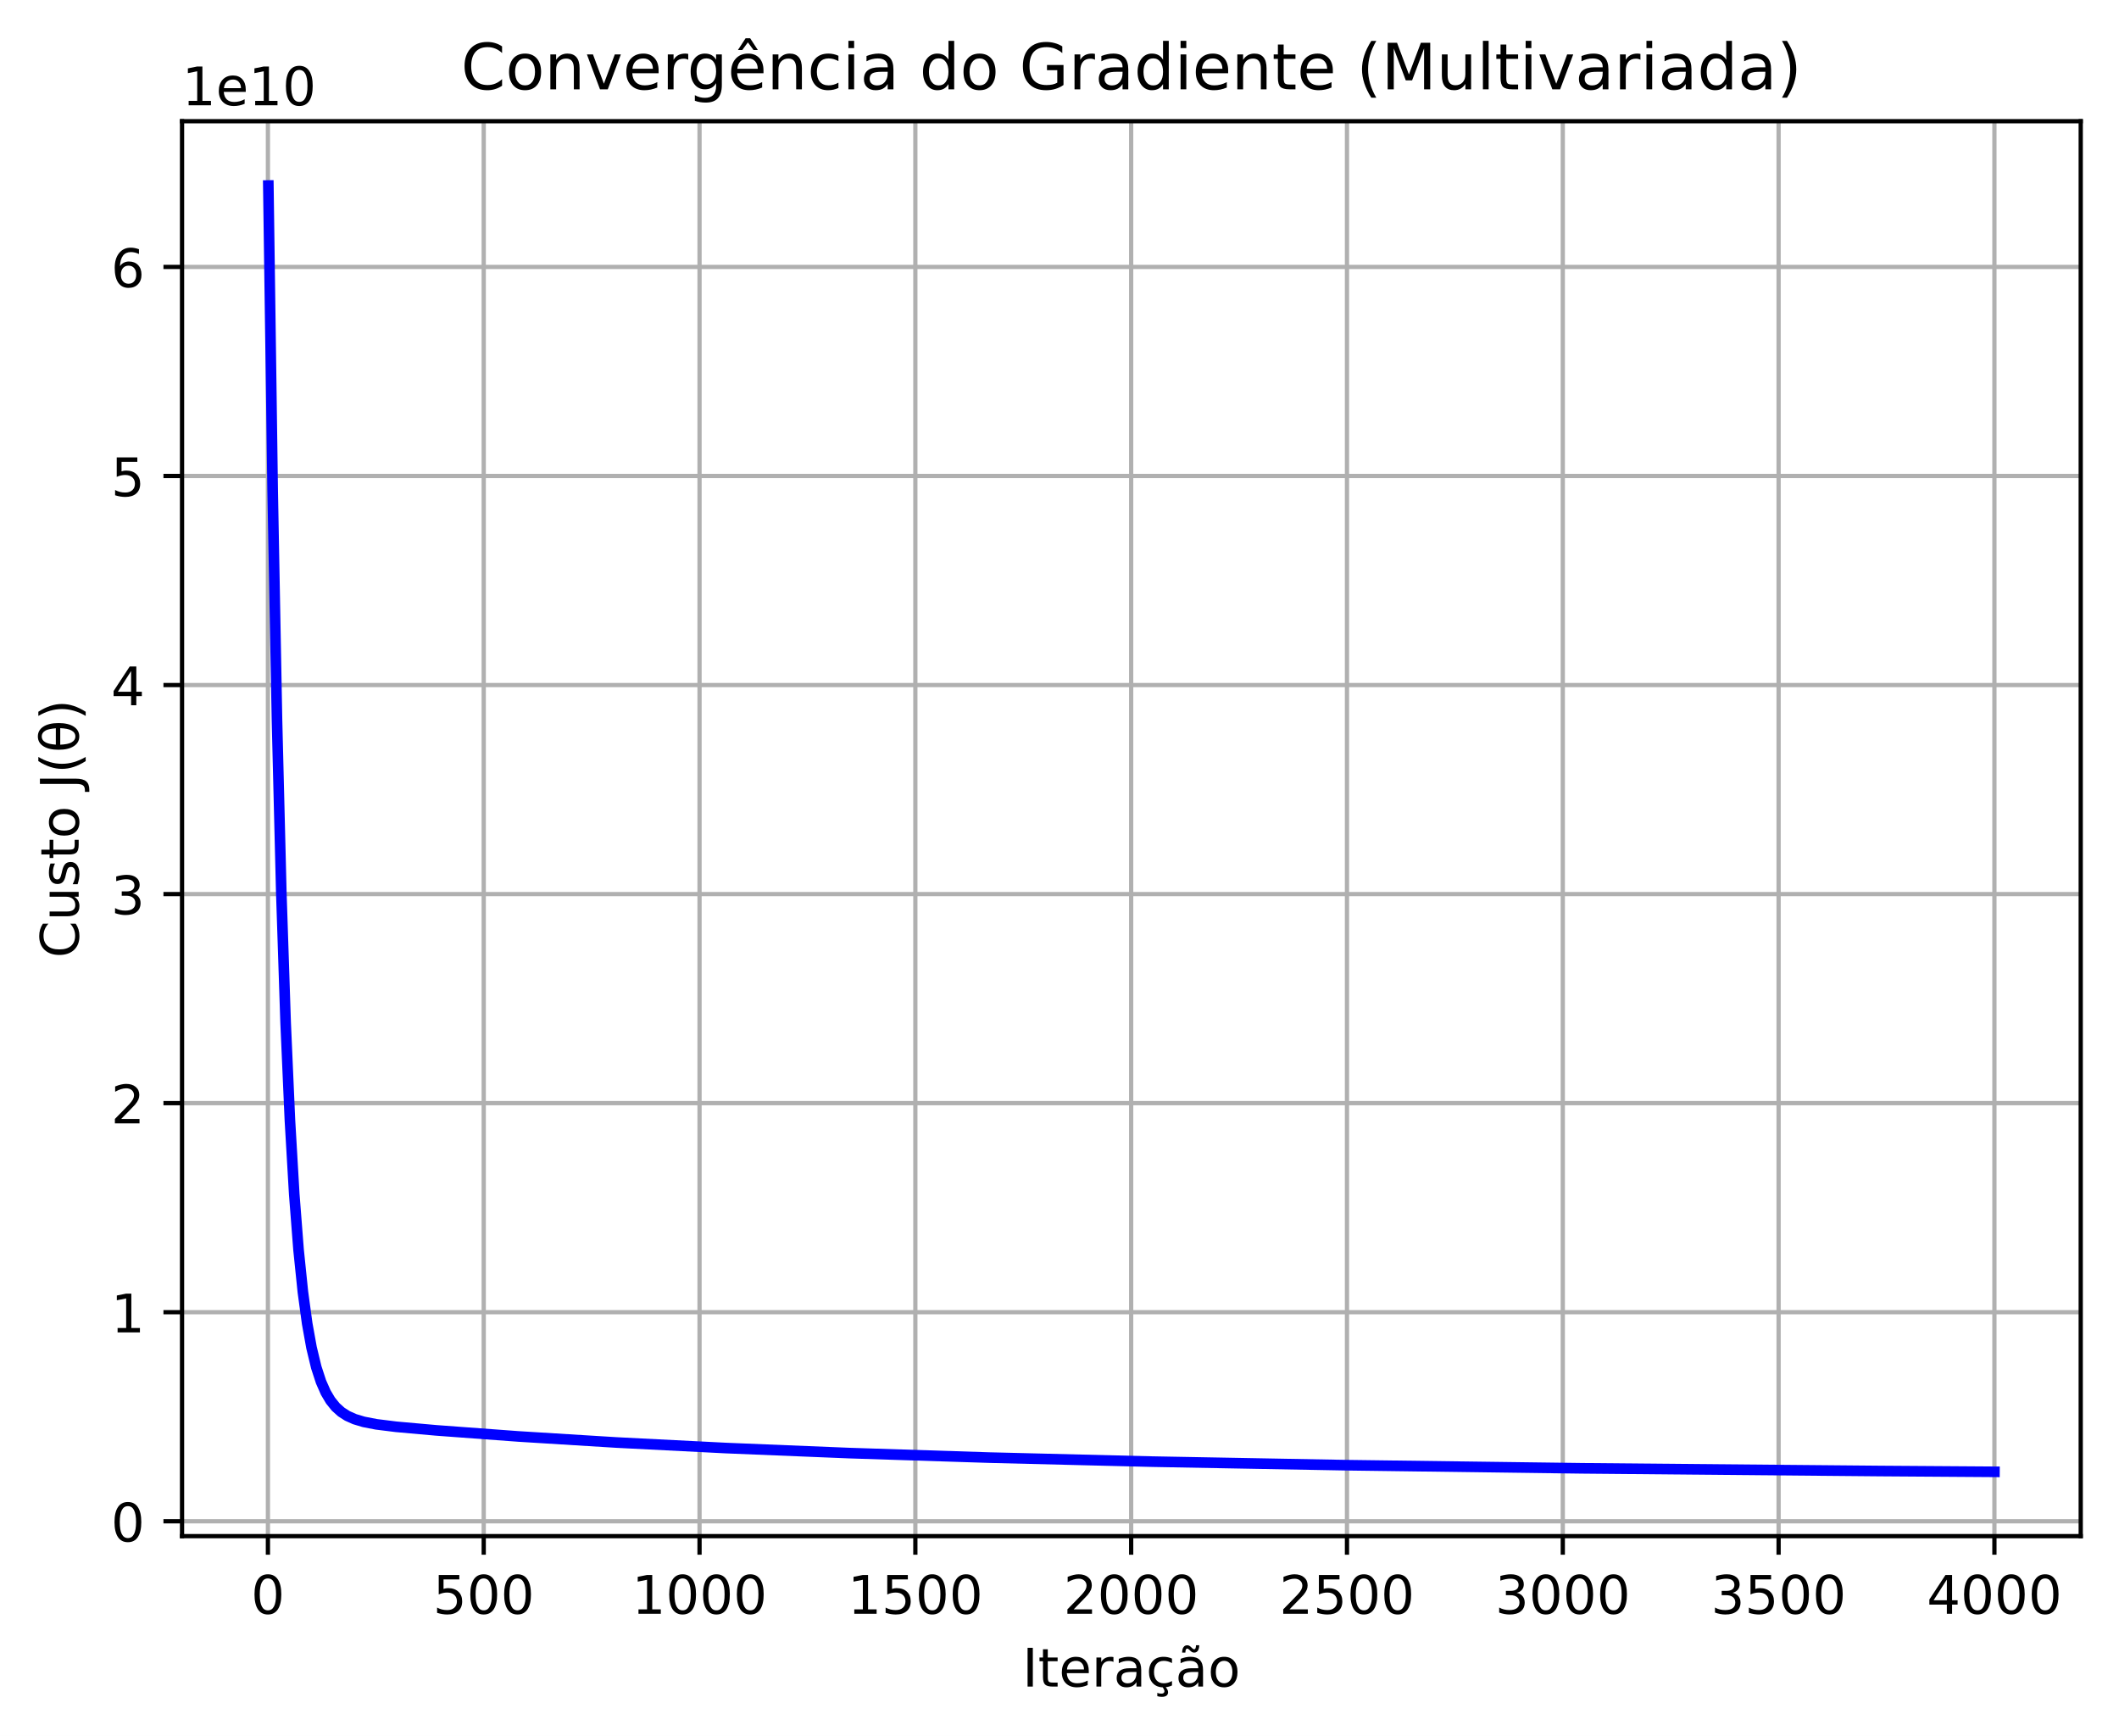
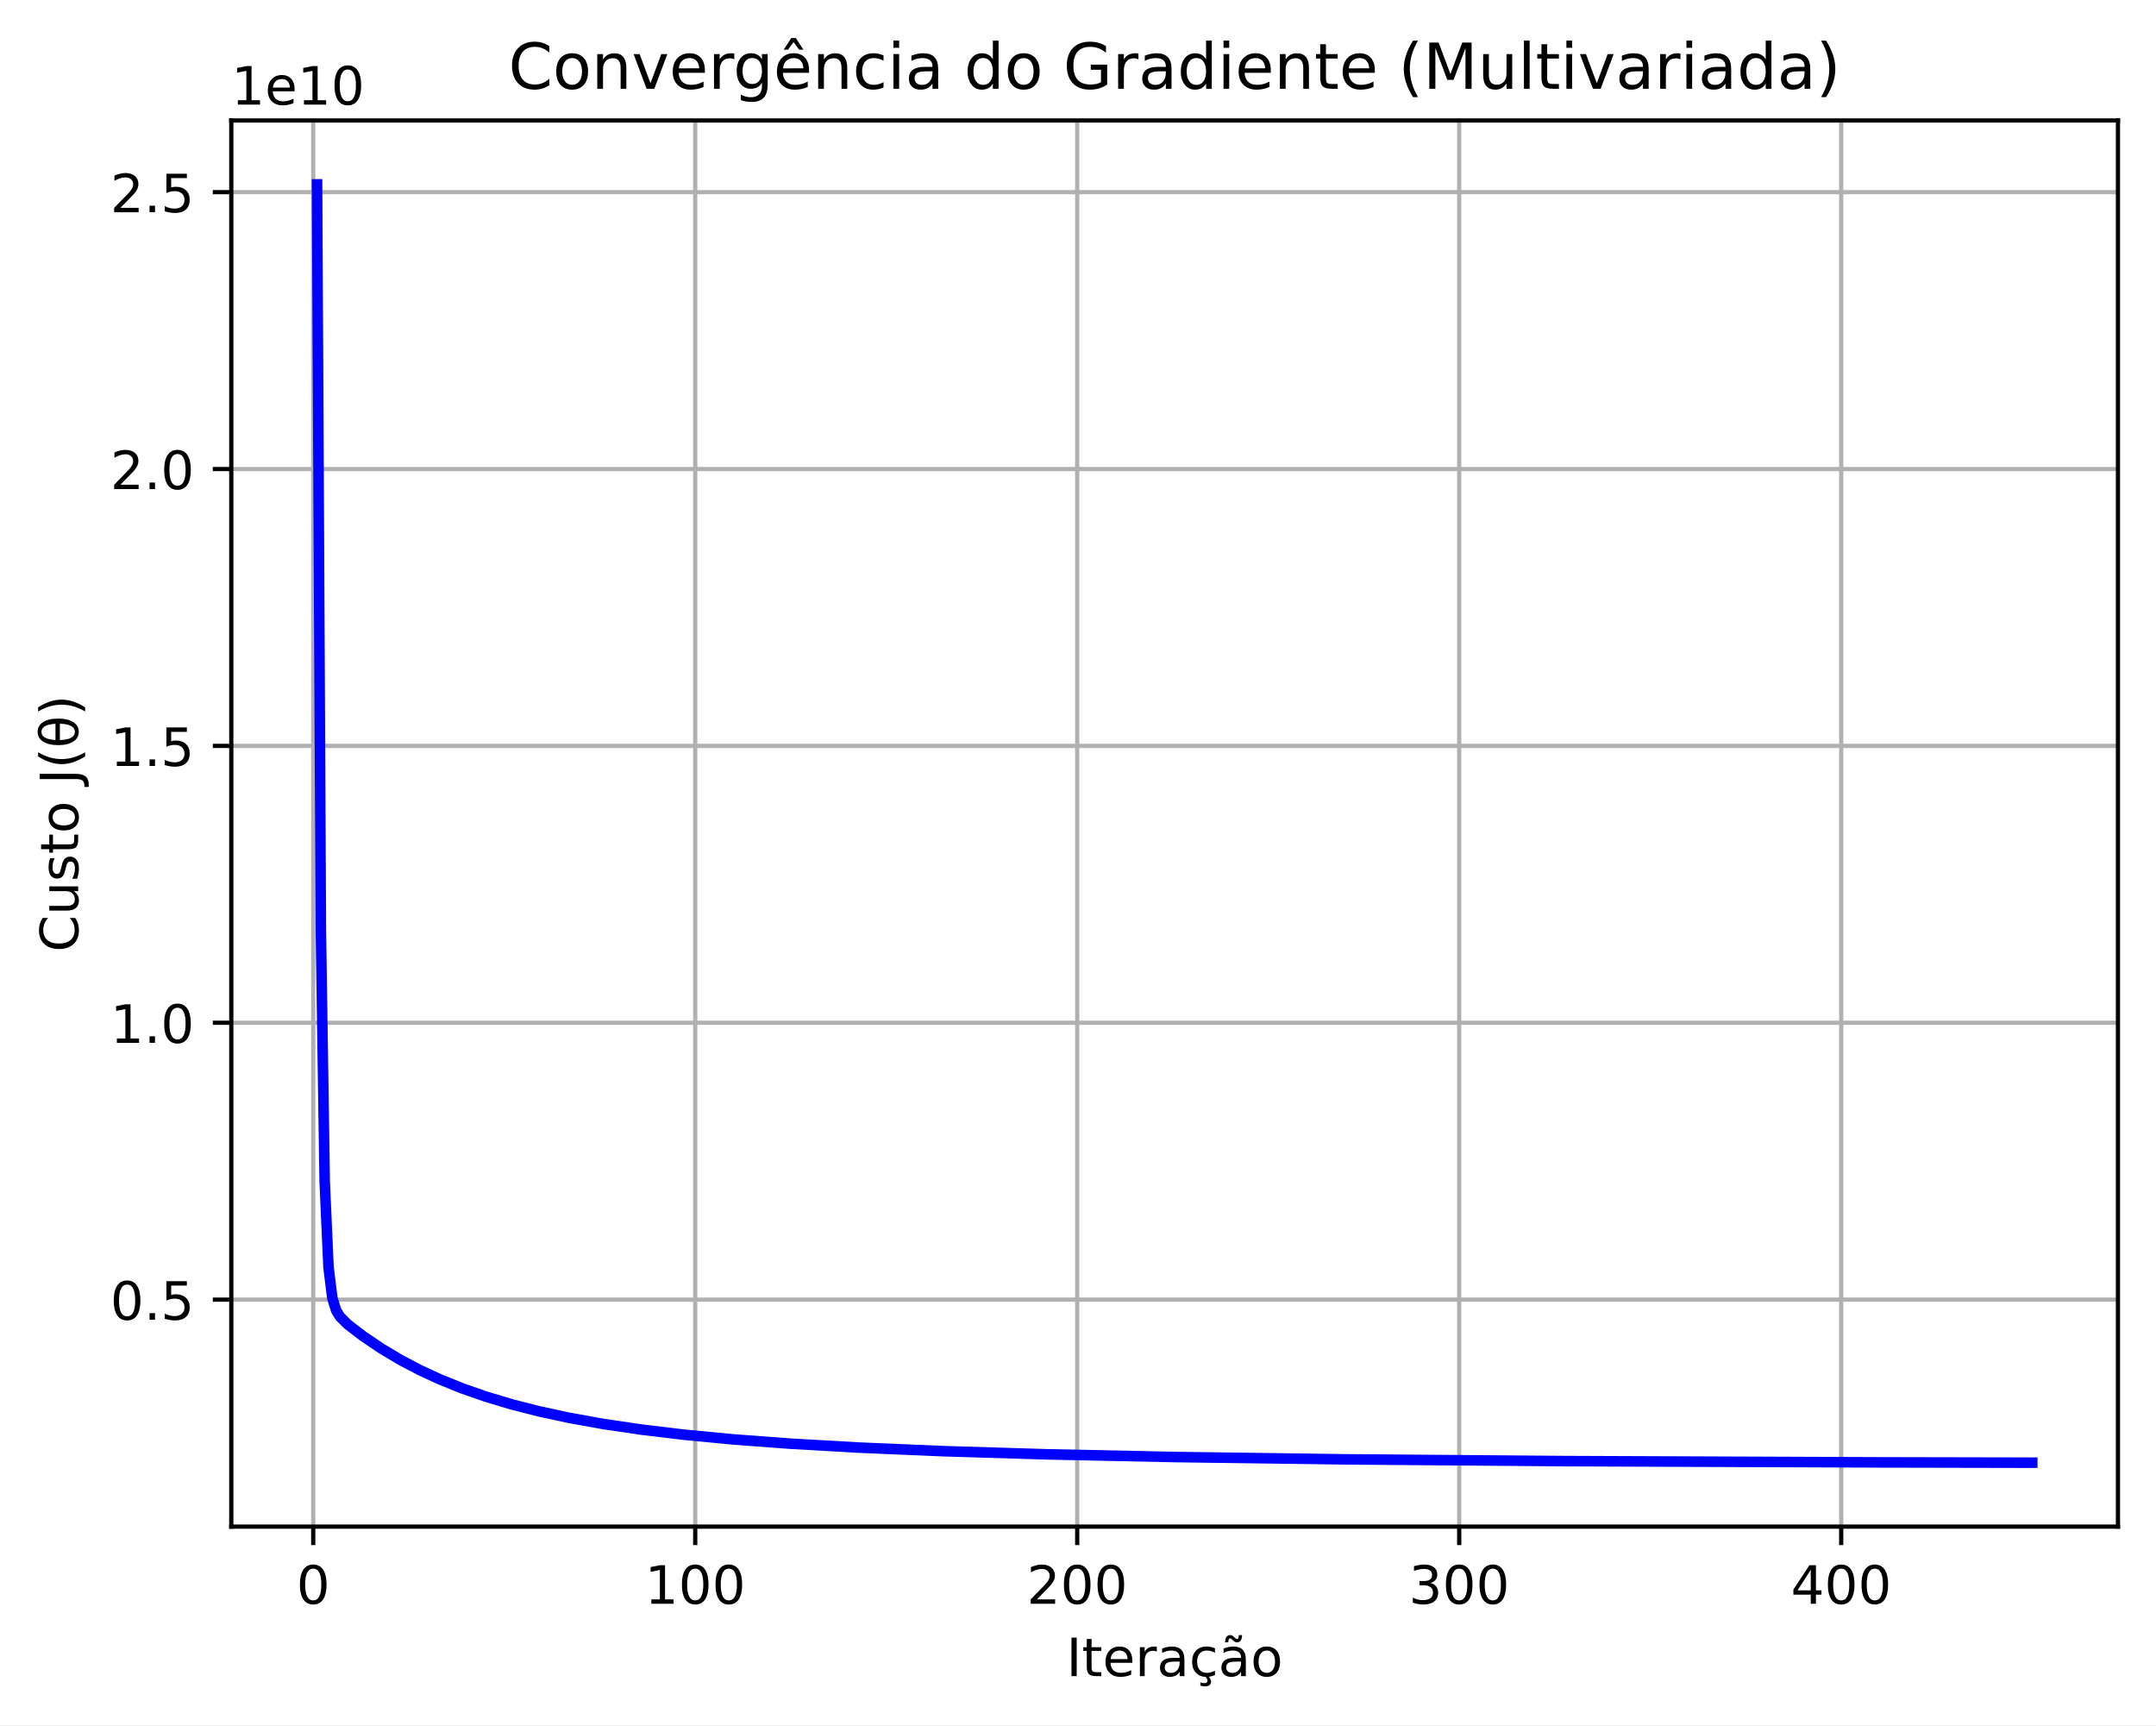
- <svg xmlns="http://www.w3.org/2000/svg" xmlns:xlink="http://www.w3.org/1999/xlink" width="398.561pt" height="326.485pt" viewBox="0 0 398.561 326.485" version="1.1">
+ <svg xmlns="http://www.w3.org/2000/svg" xmlns:xlink="http://www.w3.org/1999/xlink" width="408.101pt" height="326.485pt" viewBox="0 0 408.101 326.485" version="1.1">
  <defs>
    <style type="text/css">*{stroke-linejoin: round; stroke-linecap: butt}</style>
  </defs>
  <g id="figure_1">
    <g id="patch_1">
-       <path d="M 0 326.485  L 398.561 326.485  L 398.561 0  L 0 0  z " style="fill: #ffffff" />
+       <path d="M 0 326.485  L 408.101 326.485  L 408.101 0  L 0 0  z " style="fill: #ffffff" />
    </g>
    <g id="axes_1">
      <g id="patch_2">
-         <path d="M 34.241 288.91  L 391.361 288.91  L 391.361 22.798  L 34.241 22.798  z " style="fill: #ffffff" />
+         <path d="M 43.781 288.91  L 400.901 288.91  L 400.901 22.798  L 43.781 22.798  z " style="fill: #ffffff" />
      </g>
      <g id="matplotlib.axis_1">
        <g id="xtick_1">
          <g id="line2d_1">
-             <path d="M 50.392 288.91  L 50.392 22.798  " clip-path="url(#pddb152f099)" style="fill: none; stroke: #b0b0b0; stroke-width: 0.8; stroke-linecap: square" />
+             <path d="M 59.291 288.91  L 59.291 22.798  " clip-path="url(#p015c8fc42f)" style="fill: none; stroke: #b0b0b0; stroke-width: 0.8; stroke-linecap: square" />
          </g>
          <g id="line2d_2">
            <defs>
-               <path id="m51b8859e4d" d="M 0 0  L 0 3.5  " style="stroke: #000000; stroke-width: 0.8" />
+               <path id="me7d787f450" d="M 0 0  L 0 3.5  " style="stroke: #000000; stroke-width: 0.8" />
            </defs>
            <g>
-               <use xlink:href="#m51b8859e4d" x="50.392" y="288.91" style="stroke: #000000; stroke-width: 0.8" />
+               <use xlink:href="#me7d787f450" x="59.291" y="288.91" style="stroke: #000000; stroke-width: 0.8" />
            </g>
          </g>
          <g id="text_1">
-             <g transform="translate(47.21092 303.5086) scale(0.1 -0.1)">
+             <g transform="translate(56.10967 303.5086) scale(0.1 -0.1)">
              <defs>
                <path id="DejaVuSans-30" d="M 2034 4250  Q 1547 4250 1301 3770  Q 1056 3291 1056 2328  Q 1056 1369 1301 889  Q 1547 409 2034 409  Q 2525 409 2770 889  Q 3016 1369 3016 2328  Q 3016 3291 2770 3770  Q 2525 4250 2034 4250  z M 2034 4750  Q 2819 4750 3233 4129  Q 3647 3509 3647 2328  Q 3647 1150 3233 529  Q 2819 -91 2034 -91  Q 1250 -91 836 529  Q 422 1150 422 2328  Q 422 3509 836 4129  Q 1250 4750 2034 4750  z " transform="scale(0.015625)" />
              </defs>
              <use xlink:href="#DejaVuSans-30" />
            </g>
          </g>
        </g>
        <g id="xtick_2">
          <g id="line2d_3">
-             <path d="M 90.984 288.91  L 90.984 22.798  " clip-path="url(#pddb152f099)" style="fill: none; stroke: #b0b0b0; stroke-width: 0.8; stroke-linecap: square" />
+             <path d="M 131.597 288.91  L 131.597 22.798  " clip-path="url(#p015c8fc42f)" style="fill: none; stroke: #b0b0b0; stroke-width: 0.8; stroke-linecap: square" />
          </g>
          <g id="line2d_4">
            <g>
-               <use xlink:href="#m51b8859e4d" x="90.984" y="288.91" style="stroke: #000000; stroke-width: 0.8" />
+               <use xlink:href="#me7d787f450" x="131.597" y="288.91" style="stroke: #000000; stroke-width: 0.8" />
            </g>
          </g>
          <g id="text_2">
-             <g transform="translate(81.44039 303.5086) scale(0.1 -0.1)">
-               <defs>
-                 <path id="DejaVuSans-35" d="M 691 4666  L 3169 4666  L 3169 4134  L 1269 4134  L 1269 2991  Q 1406 3038 1543 3061  Q 1681 3084 1819 3084  Q 2600 3084 3056 2656  Q 3513 2228 3513 1497  Q 3513 744 3044 326  Q 2575 -91 1722 -91  Q 1428 -91 1123 -41  Q 819 9 494 109  L 494 744  Q 775 591 1075 516  Q 1375 441 1709 441  Q 2250 441 2565 725  Q 2881 1009 2881 1497  Q 2881 1984 2565 2268  Q 2250 2553 1709 2553  Q 1456 2553 1204 2497  Q 953 2441 691 2322  L 691 4666  z " transform="scale(0.015625)" />
-               </defs>
-               <use xlink:href="#DejaVuSans-35" />
-               <use xlink:href="#DejaVuSans-30" x="63.623" />
-               <use xlink:href="#DejaVuSans-30" x="127.246" />
-             </g>
-           </g>
-         </g>
-         <g id="xtick_3">
-           <g id="line2d_5">
-             <path d="M 131.576 288.91  L 131.576 22.798  " clip-path="url(#pddb152f099)" style="fill: none; stroke: #b0b0b0; stroke-width: 0.8; stroke-linecap: square" />
-           </g>
-           <g id="line2d_6">
-             <g>
-               <use xlink:href="#m51b8859e4d" x="131.576" y="288.91" style="stroke: #000000; stroke-width: 0.8" />
-             </g>
-           </g>
-           <g id="text_3">
-             <g transform="translate(118.8511 303.5086) scale(0.1 -0.1)">
+             <g transform="translate(122.0533 303.5086) scale(0.1 -0.1)">
              <defs>
                <path id="DejaVuSans-31" d="M 794 531  L 1825 531  L 1825 4091  L 703 3866  L 703 4441  L 1819 4666  L 2450 4666  L 2450 531  L 3481 531  L 3481 0  L 794 0  L 794 531  z " transform="scale(0.015625)" />
              </defs>
              <use xlink:href="#DejaVuSans-31" />
              <use xlink:href="#DejaVuSans-30" x="63.623" />
              <use xlink:href="#DejaVuSans-30" x="127.246" />
-               <use xlink:href="#DejaVuSans-30" x="190.869" />
-             </g>
-           </g>
-         </g>
-         <g id="xtick_4">
-           <g id="line2d_7">
-             <path d="M 172.168 288.91  L 172.168 22.798  " clip-path="url(#pddb152f099)" style="fill: none; stroke: #b0b0b0; stroke-width: 0.8; stroke-linecap: square" />
-           </g>
-           <g id="line2d_8">
-             <g>
-               <use xlink:href="#m51b8859e4d" x="172.168" y="288.91" style="stroke: #000000; stroke-width: 0.8" />
-             </g>
-           </g>
-           <g id="text_4">
-             <g transform="translate(159.4431 303.5086) scale(0.1 -0.1)">
-               <use xlink:href="#DejaVuSans-31" />
-               <use xlink:href="#DejaVuSans-35" x="63.623" />
-               <use xlink:href="#DejaVuSans-30" x="127.246" />
-               <use xlink:href="#DejaVuSans-30" x="190.869" />
-             </g>
-           </g>
-         </g>
-         <g id="xtick_5">
-           <g id="line2d_9">
-             <path d="M 212.76 288.91  L 212.76 22.798  " clip-path="url(#pddb152f099)" style="fill: none; stroke: #b0b0b0; stroke-width: 0.8; stroke-linecap: square" />
-           </g>
-           <g id="line2d_10">
-             <g>
-               <use xlink:href="#m51b8859e4d" x="212.76" y="288.91" style="stroke: #000000; stroke-width: 0.8" />
-             </g>
-           </g>
-           <g id="text_5">
-             <g transform="translate(200.035 303.5086) scale(0.1 -0.1)">
+             </g>
+           </g>
+         </g>
+         <g id="xtick_3">
+           <g id="line2d_5">
+             <path d="M 203.903 288.91  L 203.903 22.798  " clip-path="url(#p015c8fc42f)" style="fill: none; stroke: #b0b0b0; stroke-width: 0.8; stroke-linecap: square" />
+           </g>
+           <g id="line2d_6">
+             <g>
+               <use xlink:href="#me7d787f450" x="203.903" y="288.91" style="stroke: #000000; stroke-width: 0.8" />
+             </g>
+           </g>
+           <g id="text_3">
+             <g transform="translate(194.3594 303.5086) scale(0.1 -0.1)">
              <defs>
                <path id="DejaVuSans-32" d="M 1228 531  L 3431 531  L 3431 0  L 469 0  L 469 531  Q 828 903 1448 1529  Q 2069 2156 2228 2338  Q 2531 2678 2651 2914  Q 2772 3150 2772 3378  Q 2772 3750 2511 3984  Q 2250 4219 1831 4219  Q 1534 4219 1204 4116  Q 875 4013 500 3803  L 500 4441  Q 881 4594 1212 4672  Q 1544 4750 1819 4750  Q 2544 4750 2975 4387  Q 3406 4025 3406 3419  Q 3406 3131 3298 2873  Q 3191 2616 2906 2266  Q 2828 2175 2409 1742  Q 1991 1309 1228 531  z " transform="scale(0.015625)" />
              </defs>
              <use xlink:href="#DejaVuSans-32" />
              <use xlink:href="#DejaVuSans-30" x="63.623" />
              <use xlink:href="#DejaVuSans-30" x="127.246" />
-               <use xlink:href="#DejaVuSans-30" x="190.869" />
-             </g>
-           </g>
-         </g>
-         <g id="xtick_6">
-           <g id="line2d_11">
-             <path d="M 253.352 288.91  L 253.352 22.798  " clip-path="url(#pddb152f099)" style="fill: none; stroke: #b0b0b0; stroke-width: 0.8; stroke-linecap: square" />
-           </g>
-           <g id="line2d_12">
-             <g>
-               <use xlink:href="#m51b8859e4d" x="253.352" y="288.91" style="stroke: #000000; stroke-width: 0.8" />
-             </g>
-           </g>
-           <g id="text_6">
-             <g transform="translate(240.627 303.5086) scale(0.1 -0.1)">
-               <use xlink:href="#DejaVuSans-32" />
-               <use xlink:href="#DejaVuSans-35" x="63.623" />
-               <use xlink:href="#DejaVuSans-30" x="127.246" />
-               <use xlink:href="#DejaVuSans-30" x="190.869" />
-             </g>
-           </g>
-         </g>
-         <g id="xtick_7">
-           <g id="line2d_13">
-             <path d="M 293.944 288.91  L 293.944 22.798  " clip-path="url(#pddb152f099)" style="fill: none; stroke: #b0b0b0; stroke-width: 0.8; stroke-linecap: square" />
-           </g>
-           <g id="line2d_14">
-             <g>
-               <use xlink:href="#m51b8859e4d" x="293.944" y="288.91" style="stroke: #000000; stroke-width: 0.8" />
-             </g>
-           </g>
-           <g id="text_7">
-             <g transform="translate(281.219 303.5086) scale(0.1 -0.1)">
+             </g>
+           </g>
+         </g>
+         <g id="xtick_4">
+           <g id="line2d_7">
+             <path d="M 276.209 288.91  L 276.209 22.798  " clip-path="url(#p015c8fc42f)" style="fill: none; stroke: #b0b0b0; stroke-width: 0.8; stroke-linecap: square" />
+           </g>
+           <g id="line2d_8">
+             <g>
+               <use xlink:href="#me7d787f450" x="276.209" y="288.91" style="stroke: #000000; stroke-width: 0.8" />
+             </g>
+           </g>
+           <g id="text_4">
+             <g transform="translate(266.6656 303.5086) scale(0.1 -0.1)">
              <defs>
                <path id="DejaVuSans-33" d="M 2597 2516  Q 3050 2419 3304 2112  Q 3559 1806 3559 1356  Q 3559 666 3084 287  Q 2609 -91 1734 -91  Q 1441 -91 1130 -33  Q 819 25 488 141  L 488 750  Q 750 597 1062 519  Q 1375 441 1716 441  Q 2309 441 2620 675  Q 2931 909 2931 1356  Q 2931 1769 2642 2001  Q 2353 2234 1838 2234  L 1294 2234  L 1294 2753  L 1863 2753  Q 2328 2753 2575 2939  Q 2822 3125 2822 3475  Q 2822 3834 2567 4026  Q 2313 4219 1838 4219  Q 1578 4219 1281 4162  Q 984 4106 628 3988  L 628 4550  Q 988 4650 1302 4700  Q 1616 4750 1894 4750  Q 2613 4750 3031 4423  Q 3450 4097 3450 3541  Q 3450 3153 3228 2886  Q 3006 2619 2597 2516  z " transform="scale(0.015625)" />
              </defs>
              <use xlink:href="#DejaVuSans-33" />
              <use xlink:href="#DejaVuSans-30" x="63.623" />
              <use xlink:href="#DejaVuSans-30" x="127.246" />
-               <use xlink:href="#DejaVuSans-30" x="190.869" />
-             </g>
-           </g>
-         </g>
-         <g id="xtick_8">
-           <g id="line2d_15">
-             <path d="M 334.536 288.91  L 334.536 22.798  " clip-path="url(#pddb152f099)" style="fill: none; stroke: #b0b0b0; stroke-width: 0.8; stroke-linecap: square" />
-           </g>
-           <g id="line2d_16">
-             <g>
-               <use xlink:href="#m51b8859e4d" x="334.536" y="288.91" style="stroke: #000000; stroke-width: 0.8" />
-             </g>
-           </g>
-           <g id="text_8">
-             <g transform="translate(321.8109 303.5086) scale(0.1 -0.1)">
-               <use xlink:href="#DejaVuSans-33" />
-               <use xlink:href="#DejaVuSans-35" x="63.623" />
-               <use xlink:href="#DejaVuSans-30" x="127.246" />
-               <use xlink:href="#DejaVuSans-30" x="190.869" />
-             </g>
-           </g>
-         </g>
-         <g id="xtick_9">
-           <g id="line2d_17">
-             <path d="M 375.128 288.91  L 375.128 22.798  " clip-path="url(#pddb152f099)" style="fill: none; stroke: #b0b0b0; stroke-width: 0.8; stroke-linecap: square" />
-           </g>
-           <g id="line2d_18">
-             <g>
-               <use xlink:href="#m51b8859e4d" x="375.128" y="288.91" style="stroke: #000000; stroke-width: 0.8" />
-             </g>
-           </g>
-           <g id="text_9">
-             <g transform="translate(362.4029 303.5086) scale(0.1 -0.1)">
+             </g>
+           </g>
+         </g>
+         <g id="xtick_5">
+           <g id="line2d_9">
+             <path d="M 348.515 288.91  L 348.515 22.798  " clip-path="url(#p015c8fc42f)" style="fill: none; stroke: #b0b0b0; stroke-width: 0.8; stroke-linecap: square" />
+           </g>
+           <g id="line2d_10">
+             <g>
+               <use xlink:href="#me7d787f450" x="348.515" y="288.91" style="stroke: #000000; stroke-width: 0.8" />
+             </g>
+           </g>
+           <g id="text_5">
+             <g transform="translate(338.9717 303.5086) scale(0.1 -0.1)">
              <defs>
                <path id="DejaVuSans-34" d="M 2419 4116  L 825 1625  L 2419 1625  L 2419 4116  z M 2253 4666  L 3047 4666  L 3047 1625  L 3713 1625  L 3713 1100  L 3047 1100  L 3047 0  L 2419 0  L 2419 1100  L 313 1100  L 313 1709  L 2253 4666  z " transform="scale(0.015625)" />
              </defs>
              <use xlink:href="#DejaVuSans-34" />
              <use xlink:href="#DejaVuSans-30" x="63.623" />
              <use xlink:href="#DejaVuSans-30" x="127.246" />
-               <use xlink:href="#DejaVuSans-30" x="190.869" />
-             </g>
-           </g>
-         </g>
-         <g id="text_10">
-           <g transform="translate(192.2967 317.2054) scale(0.1 -0.1)">
+             </g>
+           </g>
+         </g>
+         <g id="text_6">
+           <g transform="translate(201.8373 317.2054) scale(0.1 -0.1)">
            <defs>
              <path id="DejaVuSans-49" d="M 628 4666  L 1259 4666  L 1259 0  L 628 0  L 628 4666  z " transform="scale(0.015625)" />
              <path id="DejaVuSans-74" d="M 1172 4494  L 1172 3500  L 2356 3500  L 2356 3053  L 1172 3053  L 1172 1153  Q 1172 725 1289 603  Q 1406 481 1766 481  L 2356 481  L 2356 0  L 1766 0  Q 1100 0 847 248  Q 594 497 594 1153  L 594 3053  L 172 3053  L 172 3500  L 594 3500  L 594 4494  L 1172 4494  z " transform="scale(0.015625)" />
              <path id="DejaVuSans-65" d="M 3597 1894  L 3597 1613  L 953 1613  Q 991 1019 1311 708  Q 1631 397 2203 397  Q 2534 397 2845 478  Q 3156 559 3463 722  L 3463 178  Q 3153 47 2828 -22  Q 2503 -91 2169 -91  Q 1331 -91 842 396  Q 353 884 353 1716  Q 353 2575 817 3079  Q 1281 3584 2069 3584  Q 2775 3584 3186 3129  Q 3597 2675 3597 1894  z M 3022 2063  Q 3016 2534 2758 2815  Q 2500 3097 2075 3097  Q 1594 3097 1305 2825  Q 1016 2553 972 2059  L 3022 2063  z " transform="scale(0.015625)" />
              <path id="DejaVuSans-72" d="M 2631 2963  Q 2534 3019 2420 3045  Q 2306 3072 2169 3072  Q 1681 3072 1420 2755  Q 1159 2438 1159 1844  L 1159 0  L 581 0  L 581 3500  L 1159 3500  L 1159 2956  Q 1341 3275 1631 3429  Q 1922 3584 2338 3584  Q 2397 3584 2469 3576  Q 2541 3569 2628 3553  L 2631 2963  z " transform="scale(0.015625)" />
              <path id="DejaVuSans-61" d="M 2194 1759  Q 1497 1759 1228 1600  Q 959 1441 959 1056  Q 959 750 1161 570  Q 1363 391 1709 391  Q 2188 391 2477 730  Q 2766 1069 2766 1631  L 2766 1759  L 2194 1759  z M 3341 1997  L 3341 0  L 2766 0  L 2766 531  Q 2569 213 2275 61  Q 1981 -91 1556 -91  Q 1019 -91 701 211  Q 384 513 384 1019  Q 384 1609 779 1909  Q 1175 2209 1959 2209  L 2766 2209  L 2766 2266  Q 2766 2663 2505 2880  Q 2244 3097 1772 3097  Q 1472 3097 1187 3025  Q 903 2953 641 2809  L 641 3341  Q 956 3463 1253 3523  Q 1550 3584 1831 3584  Q 2591 3584 2966 3190  Q 3341 2797 3341 1997  z " transform="scale(0.015625)" />
              <path id="DejaVuSans-e7" d="M 3122 3366  L 3122 2828  Q 2878 2963 2633 3030  Q 2388 3097 2138 3097  Q 1578 3097 1268 2742  Q 959 2388 959 1747  Q 959 1106 1268 751  Q 1578 397 2138 397  Q 2388 397 2633 464  Q 2878 531 3122 666  L 3122 134  Q 2881 22 2623 -34  Q 2366 -91 2075 -91  Q 1284 -91 818 406  Q 353 903 353 1747  Q 353 2603 823 3093  Q 1294 3584 2113 3584  Q 2378 3584 2631 3529  Q 2884 3475 3122 3366  z M 2311 0  Q 2482 -194 2566 -358  Q 2651 -522 2651 -672  Q 2651 -950 2463 -1092  Q 2276 -1234 1907 -1234  Q 1764 -1234 1628 -1215  Q 1492 -1197 1357 -1159  L 1357 -750  Q 1464 -803 1579 -826  Q 1695 -850 1842 -850  Q 2026 -850 2120 -775  Q 2214 -700 2214 -556  Q 2214 -463 2146 -327  Q 2079 -191 1939 0  L 2311 0  z " transform="scale(0.015625)" />
              <path id="DejaVuSans-e3" d="M 2194 1759  Q 1497 1759 1228 1600  Q 959 1441 959 1056  Q 959 750 1161 570  Q 1363 391 1709 391  Q 2188 391 2477 730  Q 2766 1069 2766 1631  L 2766 1759  L 2194 1759  z M 3341 1997  L 3341 0  L 2766 0  L 2766 531  Q 2569 213 2275 61  Q 1981 -91 1556 -91  Q 1019 -91 701 211  Q 384 513 384 1019  Q 384 1609 779 1909  Q 1175 2209 1959 2209  L 2766 2209  L 2766 2266  Q 2766 2663 2505 2880  Q 2244 3097 1772 3097  Q 1472 3097 1187 3025  Q 903 2953 641 2809  L 641 3341  Q 956 3463 1253 3523  Q 1550 3584 1831 3584  Q 2591 3584 2966 3190  Q 3341 2797 3341 1997  z M 1844 4281  L 1665 4453  Q 1597 4516 1545 4545  Q 1494 4575 1453 4575  Q 1334 4575 1278 4461  Q 1222 4347 1215 4091  L 825 4091  Q 831 4513 990 4742  Q 1150 4972 1434 4972  Q 1553 4972 1653 4928  Q 1753 4884 1869 4781  L 2047 4609  Q 2115 4547 2167 4517  Q 2219 4488 2259 4488  Q 2378 4488 2434 4602  Q 2490 4716 2497 4972  L 2887 4972  Q 2881 4550 2721 4320  Q 2562 4091 2278 4091  Q 2159 4091 2059 4134  Q 1959 4178 1844 4281  z " transform="scale(0.015625)" />
              <path id="DejaVuSans-6f" d="M 1959 3097  Q 1497 3097 1228 2736  Q 959 2375 959 1747  Q 959 1119 1226 758  Q 1494 397 1959 397  Q 2419 397 2687 759  Q 2956 1122 2956 1747  Q 2956 2369 2687 2733  Q 2419 3097 1959 3097  z M 1959 3584  Q 2709 3584 3137 3096  Q 3566 2609 3566 1747  Q 3566 888 3137 398  Q 2709 -91 1959 -91  Q 1206 -91 779 398  Q 353 888 353 1747  Q 353 2609 779 3096  Q 1206 3584 1959 3584  z " transform="scale(0.015625)" />
            </defs>
            <use xlink:href="#DejaVuSans-49" />
            <use xlink:href="#DejaVuSans-74" x="29.492" />
            <use xlink:href="#DejaVuSans-65" x="68.701" />
            <use xlink:href="#DejaVuSans-72" x="130.225" />
            <use xlink:href="#DejaVuSans-61" x="171.338" />
            <use xlink:href="#DejaVuSans-e7" x="232.617" />
            <use xlink:href="#DejaVuSans-e3" x="287.598" />
            <use xlink:href="#DejaVuSans-6f" x="348.877" />
          </g>
        </g>
      </g>
      <g id="matplotlib.axis_2">
        <g id="ytick_1">
+           <g id="line2d_11">
+             <path d="M 43.781 245.954  L 400.901 245.954  " clip-path="url(#p015c8fc42f)" style="fill: none; stroke: #b0b0b0; stroke-width: 0.8; stroke-linecap: square" />
+           </g>
+           <g id="line2d_12">
+             <defs>
+               <path id="md65a59c9bc" d="M 0 0  L -3.5 0  " style="stroke: #000000; stroke-width: 0.8" />
+             </defs>
+             <g>
+               <use xlink:href="#md65a59c9bc" x="43.781" y="245.954" style="stroke: #000000; stroke-width: 0.8" />
+             </g>
+           </g>
+           <g id="text_7">
+             <g transform="translate(20.87813 249.753) scale(0.1 -0.1)">
+               <defs>
+                 <path id="DejaVuSans-2e" d="M 684 794  L 1344 794  L 1344 0  L 684 0  L 684 794  z " transform="scale(0.015625)" />
+                 <path id="DejaVuSans-35" d="M 691 4666  L 3169 4666  L 3169 4134  L 1269 4134  L 1269 2991  Q 1406 3038 1543 3061  Q 1681 3084 1819 3084  Q 2600 3084 3056 2656  Q 3513 2228 3513 1497  Q 3513 744 3044 326  Q 2575 -91 1722 -91  Q 1428 -91 1123 -41  Q 819 9 494 109  L 494 744  Q 775 591 1075 516  Q 1375 441 1709 441  Q 2250 441 2565 725  Q 2881 1009 2881 1497  Q 2881 1984 2565 2268  Q 2250 2553 1709 2553  Q 1456 2553 1204 2497  Q 953 2441 691 2322  L 691 4666  z " transform="scale(0.015625)" />
+               </defs>
+               <use xlink:href="#DejaVuSans-30" />
+               <use xlink:href="#DejaVuSans-2e" x="63.623" />
+               <use xlink:href="#DejaVuSans-35" x="95.41" />
+             </g>
+           </g>
+         </g>
+         <g id="ytick_2">
+           <g id="line2d_13">
+             <path d="M 43.781 193.556  L 400.901 193.556  " clip-path="url(#p015c8fc42f)" style="fill: none; stroke: #b0b0b0; stroke-width: 0.8; stroke-linecap: square" />
+           </g>
+           <g id="line2d_14">
+             <g>
+               <use xlink:href="#md65a59c9bc" x="43.781" y="193.556" style="stroke: #000000; stroke-width: 0.8" />
+             </g>
+           </g>
+           <g id="text_8">
+             <g transform="translate(20.87813 197.3557) scale(0.1 -0.1)">
+               <use xlink:href="#DejaVuSans-31" />
+               <use xlink:href="#DejaVuSans-2e" x="63.623" />
+               <use xlink:href="#DejaVuSans-30" x="95.41" />
+             </g>
+           </g>
+         </g>
+         <g id="ytick_3">
+           <g id="line2d_15">
+             <path d="M 43.781 141.159  L 400.901 141.159  " clip-path="url(#p015c8fc42f)" style="fill: none; stroke: #b0b0b0; stroke-width: 0.8; stroke-linecap: square" />
+           </g>
+           <g id="line2d_16">
+             <g>
+               <use xlink:href="#md65a59c9bc" x="43.781" y="141.159" style="stroke: #000000; stroke-width: 0.8" />
+             </g>
+           </g>
+           <g id="text_9">
+             <g transform="translate(20.87813 144.9583) scale(0.1 -0.1)">
+               <use xlink:href="#DejaVuSans-31" />
+               <use xlink:href="#DejaVuSans-2e" x="63.623" />
+               <use xlink:href="#DejaVuSans-35" x="95.41" />
+             </g>
+           </g>
+         </g>
+         <g id="ytick_4">
+           <g id="line2d_17">
+             <path d="M 43.781 88.762  L 400.901 88.762  " clip-path="url(#p015c8fc42f)" style="fill: none; stroke: #b0b0b0; stroke-width: 0.8; stroke-linecap: square" />
+           </g>
+           <g id="line2d_18">
+             <g>
+               <use xlink:href="#md65a59c9bc" x="43.781" y="88.762" style="stroke: #000000; stroke-width: 0.8" />
+             </g>
+           </g>
+           <g id="text_10">
+             <g transform="translate(20.87813 92.561) scale(0.1 -0.1)">
+               <use xlink:href="#DejaVuSans-32" />
+               <use xlink:href="#DejaVuSans-2e" x="63.623" />
+               <use xlink:href="#DejaVuSans-30" x="95.41" />
+             </g>
+           </g>
+         </g>
+         <g id="ytick_5">
          <g id="line2d_19">
-             <path d="M 34.241 286.113  L 391.361 286.113  " clip-path="url(#pddb152f099)" style="fill: none; stroke: #b0b0b0; stroke-width: 0.8; stroke-linecap: square" />
+             <path d="M 43.781 36.364  L 400.901 36.364  " clip-path="url(#p015c8fc42f)" style="fill: none; stroke: #b0b0b0; stroke-width: 0.8; stroke-linecap: square" />
          </g>
          <g id="line2d_20">
-             <defs>
-               <path id="md5cdb1c263" d="M 0 0  L -3.5 0  " style="stroke: #000000; stroke-width: 0.8" />
-             </defs>
-             <g>
-               <use xlink:href="#md5cdb1c263" x="34.241" y="286.113" style="stroke: #000000; stroke-width: 0.8" />
+             <g>
+               <use xlink:href="#md65a59c9bc" x="43.781" y="36.364" style="stroke: #000000; stroke-width: 0.8" />
            </g>
          </g>
          <g id="text_11">
-             <g transform="translate(20.87813 289.9124) scale(0.1 -0.1)">
-               <use xlink:href="#DejaVuSans-30" />
-             </g>
-           </g>
-         </g>
-         <g id="ytick_2">
-           <g id="line2d_21">
-             <path d="M 34.241 246.795  L 391.361 246.795  " clip-path="url(#pddb152f099)" style="fill: none; stroke: #b0b0b0; stroke-width: 0.8; stroke-linecap: square" />
-           </g>
-           <g id="line2d_22">
-             <g>
-               <use xlink:href="#md5cdb1c263" x="34.241" y="246.795" style="stroke: #000000; stroke-width: 0.8" />
-             </g>
-           </g>
-           <g id="text_12">
-             <g transform="translate(20.87813 250.594) scale(0.1 -0.1)">
-               <use xlink:href="#DejaVuSans-31" />
-             </g>
-           </g>
-         </g>
-         <g id="ytick_3">
-           <g id="line2d_23">
-             <path d="M 34.241 207.476  L 391.361 207.476  " clip-path="url(#pddb152f099)" style="fill: none; stroke: #b0b0b0; stroke-width: 0.8; stroke-linecap: square" />
-           </g>
-           <g id="line2d_24">
-             <g>
-               <use xlink:href="#md5cdb1c263" x="34.241" y="207.476" style="stroke: #000000; stroke-width: 0.8" />
-             </g>
-           </g>
-           <g id="text_13">
-             <g transform="translate(20.87813 211.2757) scale(0.1 -0.1)">
+             <g transform="translate(20.87813 40.16365) scale(0.1 -0.1)">
              <use xlink:href="#DejaVuSans-32" />
-             </g>
-           </g>
-         </g>
-         <g id="ytick_4">
-           <g id="line2d_25">
-             <path d="M 34.241 168.158  L 391.361 168.158  " clip-path="url(#pddb152f099)" style="fill: none; stroke: #b0b0b0; stroke-width: 0.8; stroke-linecap: square" />
-           </g>
-           <g id="line2d_26">
-             <g>
-               <use xlink:href="#md5cdb1c263" x="34.241" y="168.158" style="stroke: #000000; stroke-width: 0.8" />
-             </g>
-           </g>
-           <g id="text_14">
-             <g transform="translate(20.87813 171.9573) scale(0.1 -0.1)">
-               <use xlink:href="#DejaVuSans-33" />
-             </g>
-           </g>
-         </g>
-         <g id="ytick_5">
-           <g id="line2d_27">
-             <path d="M 34.241 128.84  L 391.361 128.84  " clip-path="url(#pddb152f099)" style="fill: none; stroke: #b0b0b0; stroke-width: 0.8; stroke-linecap: square" />
-           </g>
-           <g id="line2d_28">
-             <g>
-               <use xlink:href="#md5cdb1c263" x="34.241" y="128.84" style="stroke: #000000; stroke-width: 0.8" />
-             </g>
-           </g>
-           <g id="text_15">
-             <g transform="translate(20.87813 132.639) scale(0.1 -0.1)">
-               <use xlink:href="#DejaVuSans-34" />
-             </g>
-           </g>
-         </g>
-         <g id="ytick_6">
-           <g id="line2d_29">
-             <path d="M 34.241 89.521  L 391.361 89.521  " clip-path="url(#pddb152f099)" style="fill: none; stroke: #b0b0b0; stroke-width: 0.8; stroke-linecap: square" />
-           </g>
-           <g id="line2d_30">
-             <g>
-               <use xlink:href="#md5cdb1c263" x="34.241" y="89.521" style="stroke: #000000; stroke-width: 0.8" />
-             </g>
-           </g>
-           <g id="text_16">
-             <g transform="translate(20.87813 93.32061) scale(0.1 -0.1)">
-               <use xlink:href="#DejaVuSans-35" />
-             </g>
-           </g>
-         </g>
-         <g id="ytick_7">
-           <g id="line2d_31">
-             <path d="M 34.241 50.203  L 391.361 50.203  " clip-path="url(#pddb152f099)" style="fill: none; stroke: #b0b0b0; stroke-width: 0.8; stroke-linecap: square" />
-           </g>
-           <g id="line2d_32">
-             <g>
-               <use xlink:href="#md5cdb1c263" x="34.241" y="50.203" style="stroke: #000000; stroke-width: 0.8" />
-             </g>
-           </g>
-           <g id="text_17">
-             <g transform="translate(20.87813 54.00225) scale(0.1 -0.1)">
-               <defs>
-                 <path id="DejaVuSans-36" d="M 2113 2584  Q 1688 2584 1439 2293  Q 1191 2003 1191 1497  Q 1191 994 1439 701  Q 1688 409 2113 409  Q 2538 409 2786 701  Q 3034 994 3034 1497  Q 3034 2003 2786 2293  Q 2538 2584 2113 2584  z M 3366 4563  L 3366 3988  Q 3128 4100 2886 4159  Q 2644 4219 2406 4219  Q 1781 4219 1451 3797  Q 1122 3375 1075 2522  Q 1259 2794 1537 2939  Q 1816 3084 2150 3084  Q 2853 3084 3261 2657  Q 3669 2231 3669 1497  Q 3669 778 3244 343  Q 2819 -91 2113 -91  Q 1303 -91 875 529  Q 447 1150 447 2328  Q 447 3434 972 4092  Q 1497 4750 2381 4750  Q 2619 4750 2861 4703  Q 3103 4656 3366 4563  z " transform="scale(0.015625)" />
-               </defs>
-               <use xlink:href="#DejaVuSans-36" />
-             </g>
-           </g>
-         </g>
-         <g id="text_18">
+               <use xlink:href="#DejaVuSans-2e" x="63.623" />
+               <use xlink:href="#DejaVuSans-35" x="95.41" />
+             </g>
+           </g>
+         </g>
+         <g id="text_12">
          <g transform="translate(14.79844 180.1635) rotate(-90) scale(0.1 -0.1)">
            <defs>
              <path id="DejaVuSans-43" d="M 4122 4306  L 4122 3641  Q 3803 3938 3442 4084  Q 3081 4231 2675 4231  Q 1875 4231 1450 3742  Q 1025 3253 1025 2328  Q 1025 1406 1450 917  Q 1875 428 2675 428  Q 3081 428 3442 575  Q 3803 722 4122 1019  L 4122 359  Q 3791 134 3420 21  Q 3050 -91 2638 -91  Q 1578 -91 968 557  Q 359 1206 359 2328  Q 359 3453 968 4101  Q 1578 4750 2638 4750  Q 3056 4750 3426 4639  Q 3797 4528 4122 4306  z " transform="scale(0.015625)" />
              <path id="DejaVuSans-75" d="M 544 1381  L 544 3500  L 1119 3500  L 1119 1403  Q 1119 906 1312 657  Q 1506 409 1894 409  Q 2359 409 2629 706  Q 2900 1003 2900 1516  L 2900 3500  L 3475 3500  L 3475 0  L 2900 0  L 2900 538  Q 2691 219 2414 64  Q 2138 -91 1772 -91  Q 1169 -91 856 284  Q 544 659 544 1381  z M 1991 3584  L 1991 3584  z " transform="scale(0.015625)" />
              <path id="DejaVuSans-73" d="M 2834 3397  L 2834 2853  Q 2591 2978 2328 3040  Q 2066 3103 1784 3103  Q 1356 3103 1142 2972  Q 928 2841 928 2578  Q 928 2378 1081 2264  Q 1234 2150 1697 2047  L 1894 2003  Q 2506 1872 2764 1633  Q 3022 1394 3022 966  Q 3022 478 2636 193  Q 2250 -91 1575 -91  Q 1294 -91 989 -36  Q 684 19 347 128  L 347 722  Q 666 556 975 473  Q 1284 391 1588 391  Q 1994 391 2212 530  Q 2431 669 2431 922  Q 2431 1156 2273 1281  Q 2116 1406 1581 1522  L 1381 1569  Q 847 1681 609 1914  Q 372 2147 372 2553  Q 372 3047 722 3315  Q 1072 3584 1716 3584  Q 2034 3584 2315 3537  Q 2597 3491 2834 3397  z " transform="scale(0.015625)" />
              <path id="DejaVuSans-20" transform="scale(0.015625)" />
              <path id="DejaVuSans-4a" d="M 628 4666  L 1259 4666  L 1259 325  Q 1259 -519 939 -900  Q 619 -1281 -91 -1281  L -331 -1281  L -331 -750  L -134 -750  Q 284 -750 456 -515  Q 628 -281 628 325  L 628 4666  z " transform="scale(0.015625)" />
              <path id="DejaVuSans-28" d="M 1984 4856  Q 1566 4138 1362 3434  Q 1159 2731 1159 2009  Q 1159 1288 1364 580  Q 1569 -128 1984 -844  L 1484 -844  Q 1016 -109 783 600  Q 550 1309 550 2009  Q 550 2706 781 3412  Q 1013 4119 1484 4856  L 1984 4856  z " transform="scale(0.015625)" />
              <path id="DejaVuSans-3b8" d="M 2953 2219  L 963 2219  Q 1009 1284 1225 888  Q 1494 400 1959 400  Q 2428 400 2688 891  Q 2916 1322 2953 2219  z M 2944 2750  Q 2856 3638 2688 3950  Q 2419 4444 1959 4444  Q 1481 4444 1228 3956  Q 1028 3563 969 2750  L 2944 2750  z M 1959 4913  Q 2709 4913 3138 4250  Q 3566 3591 3566 2422  Q 3566 1256 3138 594  Q 2709 -72 1959 -72  Q 1206 -72 781 594  Q 353 1256 353 2422  Q 353 3591 781 4250  Q 1206 4913 1959 4913  z " transform="scale(0.015625)" />
              <path id="DejaVuSans-29" d="M 513 4856  L 1013 4856  Q 1481 4119 1714 3412  Q 1947 2706 1947 2009  Q 1947 1309 1714 600  Q 1481 -109 1013 -844  L 513 -844  Q 928 -128 1133 580  Q 1338 1288 1338 2009  Q 1338 2731 1133 3434  Q 928 4138 513 4856  z " transform="scale(0.015625)" />
            </defs>
            <use xlink:href="#DejaVuSans-43" />
            <use xlink:href="#DejaVuSans-75" x="69.824" />
            <use xlink:href="#DejaVuSans-73" x="133.203" />
            <use xlink:href="#DejaVuSans-74" x="185.303" />
            <use xlink:href="#DejaVuSans-6f" x="224.512" />
            <use xlink:href="#DejaVuSans-20" x="285.693" />
            <use xlink:href="#DejaVuSans-4a" x="317.48" />
            <use xlink:href="#DejaVuSans-28" x="346.973" />
            <use xlink:href="#DejaVuSans-3b8" x="385.986" />
            <use xlink:href="#DejaVuSans-29" x="447.168" />
          </g>
        </g>
-         <g id="text_19">
-           <g transform="translate(34.24063 19.79812) scale(0.1 -0.1)">
+         <g id="text_13">
+           <g transform="translate(43.78125 19.79812) scale(0.1 -0.1)">
            <use xlink:href="#DejaVuSans-31" />
            <use xlink:href="#DejaVuSans-65" x="63.623" />
            <use xlink:href="#DejaVuSans-31" x="125.146" />
            <use xlink:href="#DejaVuSans-30" x="188.77" />
          </g>
        </g>
      </g>
-       <g id="line2d_33">
-         <path d="M 50.473 34.894  L 51.285 92.193  L 52.097 135.331  L 52.909 167.813  L 53.721 192.277  L 54.533 210.707  L 55.344 224.596  L 56.156 235.068  L 56.968 242.969  L 57.78 248.935  L 58.592 253.444  L 59.485 257.149  L 60.378 259.882  L 61.271 261.905  L 62.164 263.407  L 63.138 264.616  L 64.193 265.564  L 65.33 266.294  L 66.71 266.911  L 68.415 267.422  L 70.769 267.879  L 74.504 268.346  L 82.054 269.02  L 97.56 270.165  L 115.989 271.304  L 136.528 272.345  L 159.666 273.29  L 186.051 274.139  L 216.738 274.898  L 253.19 275.569  L 297.597 276.157  L 353.614 276.665  L 375.128 276.814  L 375.128 276.814  " clip-path="url(#pddb152f099)" style="fill: none; stroke: #0000ff; stroke-width: 2; stroke-linecap: square" />
+       <g id="line2d_21">
+         <path d="M 60.014 34.894  L 60.737 176.228  L 61.46 223.646  L 62.183 239.843  L 62.906 245.653  L 63.629 248  L 64.352 249.186  L 65.798 250.622  L 68.691 252.844  L 72.306 255.284  L 75.921 257.431  L 79.537 259.324  L 83.152 260.995  L 87.49 262.748  L 91.829 264.265  L 96.89 265.784  L 101.952 267.077  L 107.736 268.326  L 114.244 269.495  L 121.474 270.56  L 129.428 271.512  L 138.828 272.409  L 149.674 273.218  L 162.689 273.96  L 178.596 274.634  L 198.119 275.229  L 222.703 275.747  L 254.517 276.18  L 296.455 276.516  L 355.746 276.753  L 384.669 276.814  L 384.669 276.814  " clip-path="url(#p015c8fc42f)" style="fill: none; stroke: #0000ff; stroke-width: 2; stroke-linecap: square" />
      </g>
      <g id="patch_3">
-         <path d="M 34.241 288.91  L 34.241 22.798  " style="fill: none; stroke: #000000; stroke-width: 0.8; stroke-linejoin: miter; stroke-linecap: square" />
+         <path d="M 43.781 288.91  L 43.781 22.798  " style="fill: none; stroke: #000000; stroke-width: 0.8; stroke-linejoin: miter; stroke-linecap: square" />
      </g>
      <g id="patch_4">
-         <path d="M 391.361 288.91  L 391.361 22.798  " style="fill: none; stroke: #000000; stroke-width: 0.8; stroke-linejoin: miter; stroke-linecap: square" />
+         <path d="M 400.901 288.91  L 400.901 22.798  " style="fill: none; stroke: #000000; stroke-width: 0.8; stroke-linejoin: miter; stroke-linecap: square" />
      </g>
      <g id="patch_5">
-         <path d="M 34.241 288.91  L 391.361 288.91  " style="fill: none; stroke: #000000; stroke-width: 0.8; stroke-linejoin: miter; stroke-linecap: square" />
+         <path d="M 43.781 288.91  L 400.901 288.91  " style="fill: none; stroke: #000000; stroke-width: 0.8; stroke-linejoin: miter; stroke-linecap: square" />
      </g>
      <g id="patch_6">
-         <path d="M 34.241 22.798  L 391.361 22.798  " style="fill: none; stroke: #000000; stroke-width: 0.8; stroke-linejoin: miter; stroke-linecap: square" />
-       </g>
-       <g id="text_20">
-         <g transform="translate(86.70687 16.79812) scale(0.12 -0.12)">
+         <path d="M 43.781 22.798  L 400.901 22.798  " style="fill: none; stroke: #000000; stroke-width: 0.8; stroke-linejoin: miter; stroke-linecap: square" />
+       </g>
+       <g id="text_14">
+         <g transform="translate(96.2475 16.79812) scale(0.12 -0.12)">
          <defs>
            <path id="DejaVuSans-6e" d="M 3513 2113  L 3513 0  L 2938 0  L 2938 2094  Q 2938 2591 2744 2837  Q 2550 3084 2163 3084  Q 1697 3084 1428 2787  Q 1159 2491 1159 1978  L 1159 0  L 581 0  L 581 3500  L 1159 3500  L 1159 2956  Q 1366 3272 1645 3428  Q 1925 3584 2291 3584  Q 2894 3584 3203 3211  Q 3513 2838 3513 2113  z " transform="scale(0.015625)" />
            <path id="DejaVuSans-76" d="M 191 3500  L 800 3500  L 1894 563  L 2988 3500  L 3597 3500  L 2284 0  L 1503 0  L 191 3500  z " transform="scale(0.015625)" />
            <path id="DejaVuSans-67" d="M 2906 1791  Q 2906 2416 2648 2759  Q 2391 3103 1925 3103  Q 1463 3103 1205 2759  Q 947 2416 947 1791  Q 947 1169 1205 825  Q 1463 481 1925 481  Q 2391 481 2648 825  Q 2906 1169 2906 1791  z M 3481 434  Q 3481 -459 3084 -895  Q 2688 -1331 1869 -1331  Q 1566 -1331 1297 -1286  Q 1028 -1241 775 -1147  L 775 -588  Q 1028 -725 1275 -790  Q 1522 -856 1778 -856  Q 2344 -856 2625 -561  Q 2906 -266 2906 331  L 2906 616  Q 2728 306 2450 153  Q 2172 0 1784 0  Q 1141 0 747 490  Q 353 981 353 1791  Q 353 2603 747 3093  Q 1141 3584 1784 3584  Q 2172 3584 2450 3431  Q 2728 3278 2906 2969  L 2906 3500  L 3481 3500  L 3481 434  z " transform="scale(0.015625)" />
            <path id="DejaVuSans-ea" d="M 3597 1894  L 3597 1613  L 953 1613  Q 991 1019 1311 708  Q 1631 397 2203 397  Q 2534 397 2845 478  Q 3156 559 3463 722  L 3463 178  Q 3153 47 2828 -22  Q 2503 -91 2169 -91  Q 1331 -91 842 396  Q 353 884 353 1716  Q 353 2575 817 3079  Q 1281 3584 2069 3584  Q 2775 3584 3186 3129  Q 3597 2675 3597 1894  z M 3022 2063  Q 3016 2534 2758 2815  Q 2500 3097 2075 3097  Q 1594 3097 1305 2825  Q 1016 2553 972 2059  L 3022 2063  z M 1801 5119  L 2263 5119  L 3029 3944  L 2595 3944  L 2032 4709  L 1470 3944  L 1035 3944  L 1801 5119  z " transform="scale(0.015625)" />
            <path id="DejaVuSans-63" d="M 3122 3366  L 3122 2828  Q 2878 2963 2633 3030  Q 2388 3097 2138 3097  Q 1578 3097 1268 2742  Q 959 2388 959 1747  Q 959 1106 1268 751  Q 1578 397 2138 397  Q 2388 397 2633 464  Q 2878 531 3122 666  L 3122 134  Q 2881 22 2623 -34  Q 2366 -91 2075 -91  Q 1284 -91 818 406  Q 353 903 353 1747  Q 353 2603 823 3093  Q 1294 3584 2113 3584  Q 2378 3584 2631 3529  Q 2884 3475 3122 3366  z " transform="scale(0.015625)" />
            <path id="DejaVuSans-69" d="M 603 3500  L 1178 3500  L 1178 0  L 603 0  L 603 3500  z M 603 4863  L 1178 4863  L 1178 4134  L 603 4134  L 603 4863  z " transform="scale(0.015625)" />
            <path id="DejaVuSans-64" d="M 2906 2969  L 2906 4863  L 3481 4863  L 3481 0  L 2906 0  L 2906 525  Q 2725 213 2448 61  Q 2172 -91 1784 -91  Q 1150 -91 751 415  Q 353 922 353 1747  Q 353 2572 751 3078  Q 1150 3584 1784 3584  Q 2172 3584 2448 3432  Q 2725 3281 2906 2969  z M 947 1747  Q 947 1113 1208 752  Q 1469 391 1925 391  Q 2381 391 2643 752  Q 2906 1113 2906 1747  Q 2906 2381 2643 2742  Q 2381 3103 1925 3103  Q 1469 3103 1208 2742  Q 947 2381 947 1747  z " transform="scale(0.015625)" />
            <path id="DejaVuSans-47" d="M 3809 666  L 3809 1919  L 2778 1919  L 2778 2438  L 4434 2438  L 4434 434  Q 4069 175 3628 42  Q 3188 -91 2688 -91  Q 1594 -91 976 548  Q 359 1188 359 2328  Q 359 3472 976 4111  Q 1594 4750 2688 4750  Q 3144 4750 3555 4637  Q 3966 4525 4313 4306  L 4313 3634  Q 3963 3931 3569 4081  Q 3175 4231 2741 4231  Q 1884 4231 1454 3753  Q 1025 3275 1025 2328  Q 1025 1384 1454 906  Q 1884 428 2741 428  Q 3075 428 3337 486  Q 3600 544 3809 666  z " transform="scale(0.015625)" />
            <path id="DejaVuSans-4d" d="M 628 4666  L 1569 4666  L 2759 1491  L 3956 4666  L 4897 4666  L 4897 0  L 4281 0  L 4281 4097  L 3078 897  L 2444 897  L 1241 4097  L 1241 0  L 628 0  L 628 4666  z " transform="scale(0.015625)" />
            <path id="DejaVuSans-6c" d="M 603 4863  L 1178 4863  L 1178 0  L 603 0  L 603 4863  z " transform="scale(0.015625)" />
          </defs>
          <use xlink:href="#DejaVuSans-43" />
          <use xlink:href="#DejaVuSans-6f" x="69.824" />
          <use xlink:href="#DejaVuSans-6e" x="131.006" />
          <use xlink:href="#DejaVuSans-76" x="194.385" />
          <use xlink:href="#DejaVuSans-65" x="253.564" />
          <use xlink:href="#DejaVuSans-72" x="315.088" />
          <use xlink:href="#DejaVuSans-67" x="354.451" />
          <use xlink:href="#DejaVuSans-ea" x="417.928" />
          <use xlink:href="#DejaVuSans-6e" x="479.451" />
          <use xlink:href="#DejaVuSans-63" x="542.83" />
          <use xlink:href="#DejaVuSans-69" x="597.811" />
          <use xlink:href="#DejaVuSans-61" x="625.594" />
          <use xlink:href="#DejaVuSans-20" x="686.873" />
          <use xlink:href="#DejaVuSans-64" x="718.66" />
          <use xlink:href="#DejaVuSans-6f" x="782.137" />
          <use xlink:href="#DejaVuSans-20" x="843.318" />
          <use xlink:href="#DejaVuSans-47" x="875.105" />
          <use xlink:href="#DejaVuSans-72" x="952.596" />
          <use xlink:href="#DejaVuSans-61" x="993.709" />
          <use xlink:href="#DejaVuSans-64" x="1054.988" />
          <use xlink:href="#DejaVuSans-69" x="1118.465" />
          <use xlink:href="#DejaVuSans-65" x="1146.248" />
          <use xlink:href="#DejaVuSans-6e" x="1207.771" />
          <use xlink:href="#DejaVuSans-74" x="1271.15" />
          <use xlink:href="#DejaVuSans-65" x="1310.359" />
          <use xlink:href="#DejaVuSans-20" x="1371.883" />
          <use xlink:href="#DejaVuSans-28" x="1403.67" />
          <use xlink:href="#DejaVuSans-4d" x="1442.684" />
          <use xlink:href="#DejaVuSans-75" x="1528.963" />
          <use xlink:href="#DejaVuSans-6c" x="1592.342" />
          <use xlink:href="#DejaVuSans-74" x="1620.125" />
          <use xlink:href="#DejaVuSans-69" x="1659.334" />
          <use xlink:href="#DejaVuSans-76" x="1687.117" />
          <use xlink:href="#DejaVuSans-61" x="1746.297" />
          <use xlink:href="#DejaVuSans-72" x="1807.576" />
          <use xlink:href="#DejaVuSans-69" x="1848.689" />
          <use xlink:href="#DejaVuSans-61" x="1876.473" />
          <use xlink:href="#DejaVuSans-64" x="1937.752" />
          <use xlink:href="#DejaVuSans-61" x="2001.229" />
          <use xlink:href="#DejaVuSans-29" x="2062.508" />
        </g>
      </g>
    </g>
  </g>
  <defs>
-     <clipPath id="pddb152f099">
-       <rect x="34.241" y="22.798" width="357.12" height="266.112" />
+     <clipPath id="p015c8fc42f">
+       <rect x="43.781" y="22.798" width="357.12" height="266.112" />
    </clipPath>
  </defs>
</svg>
